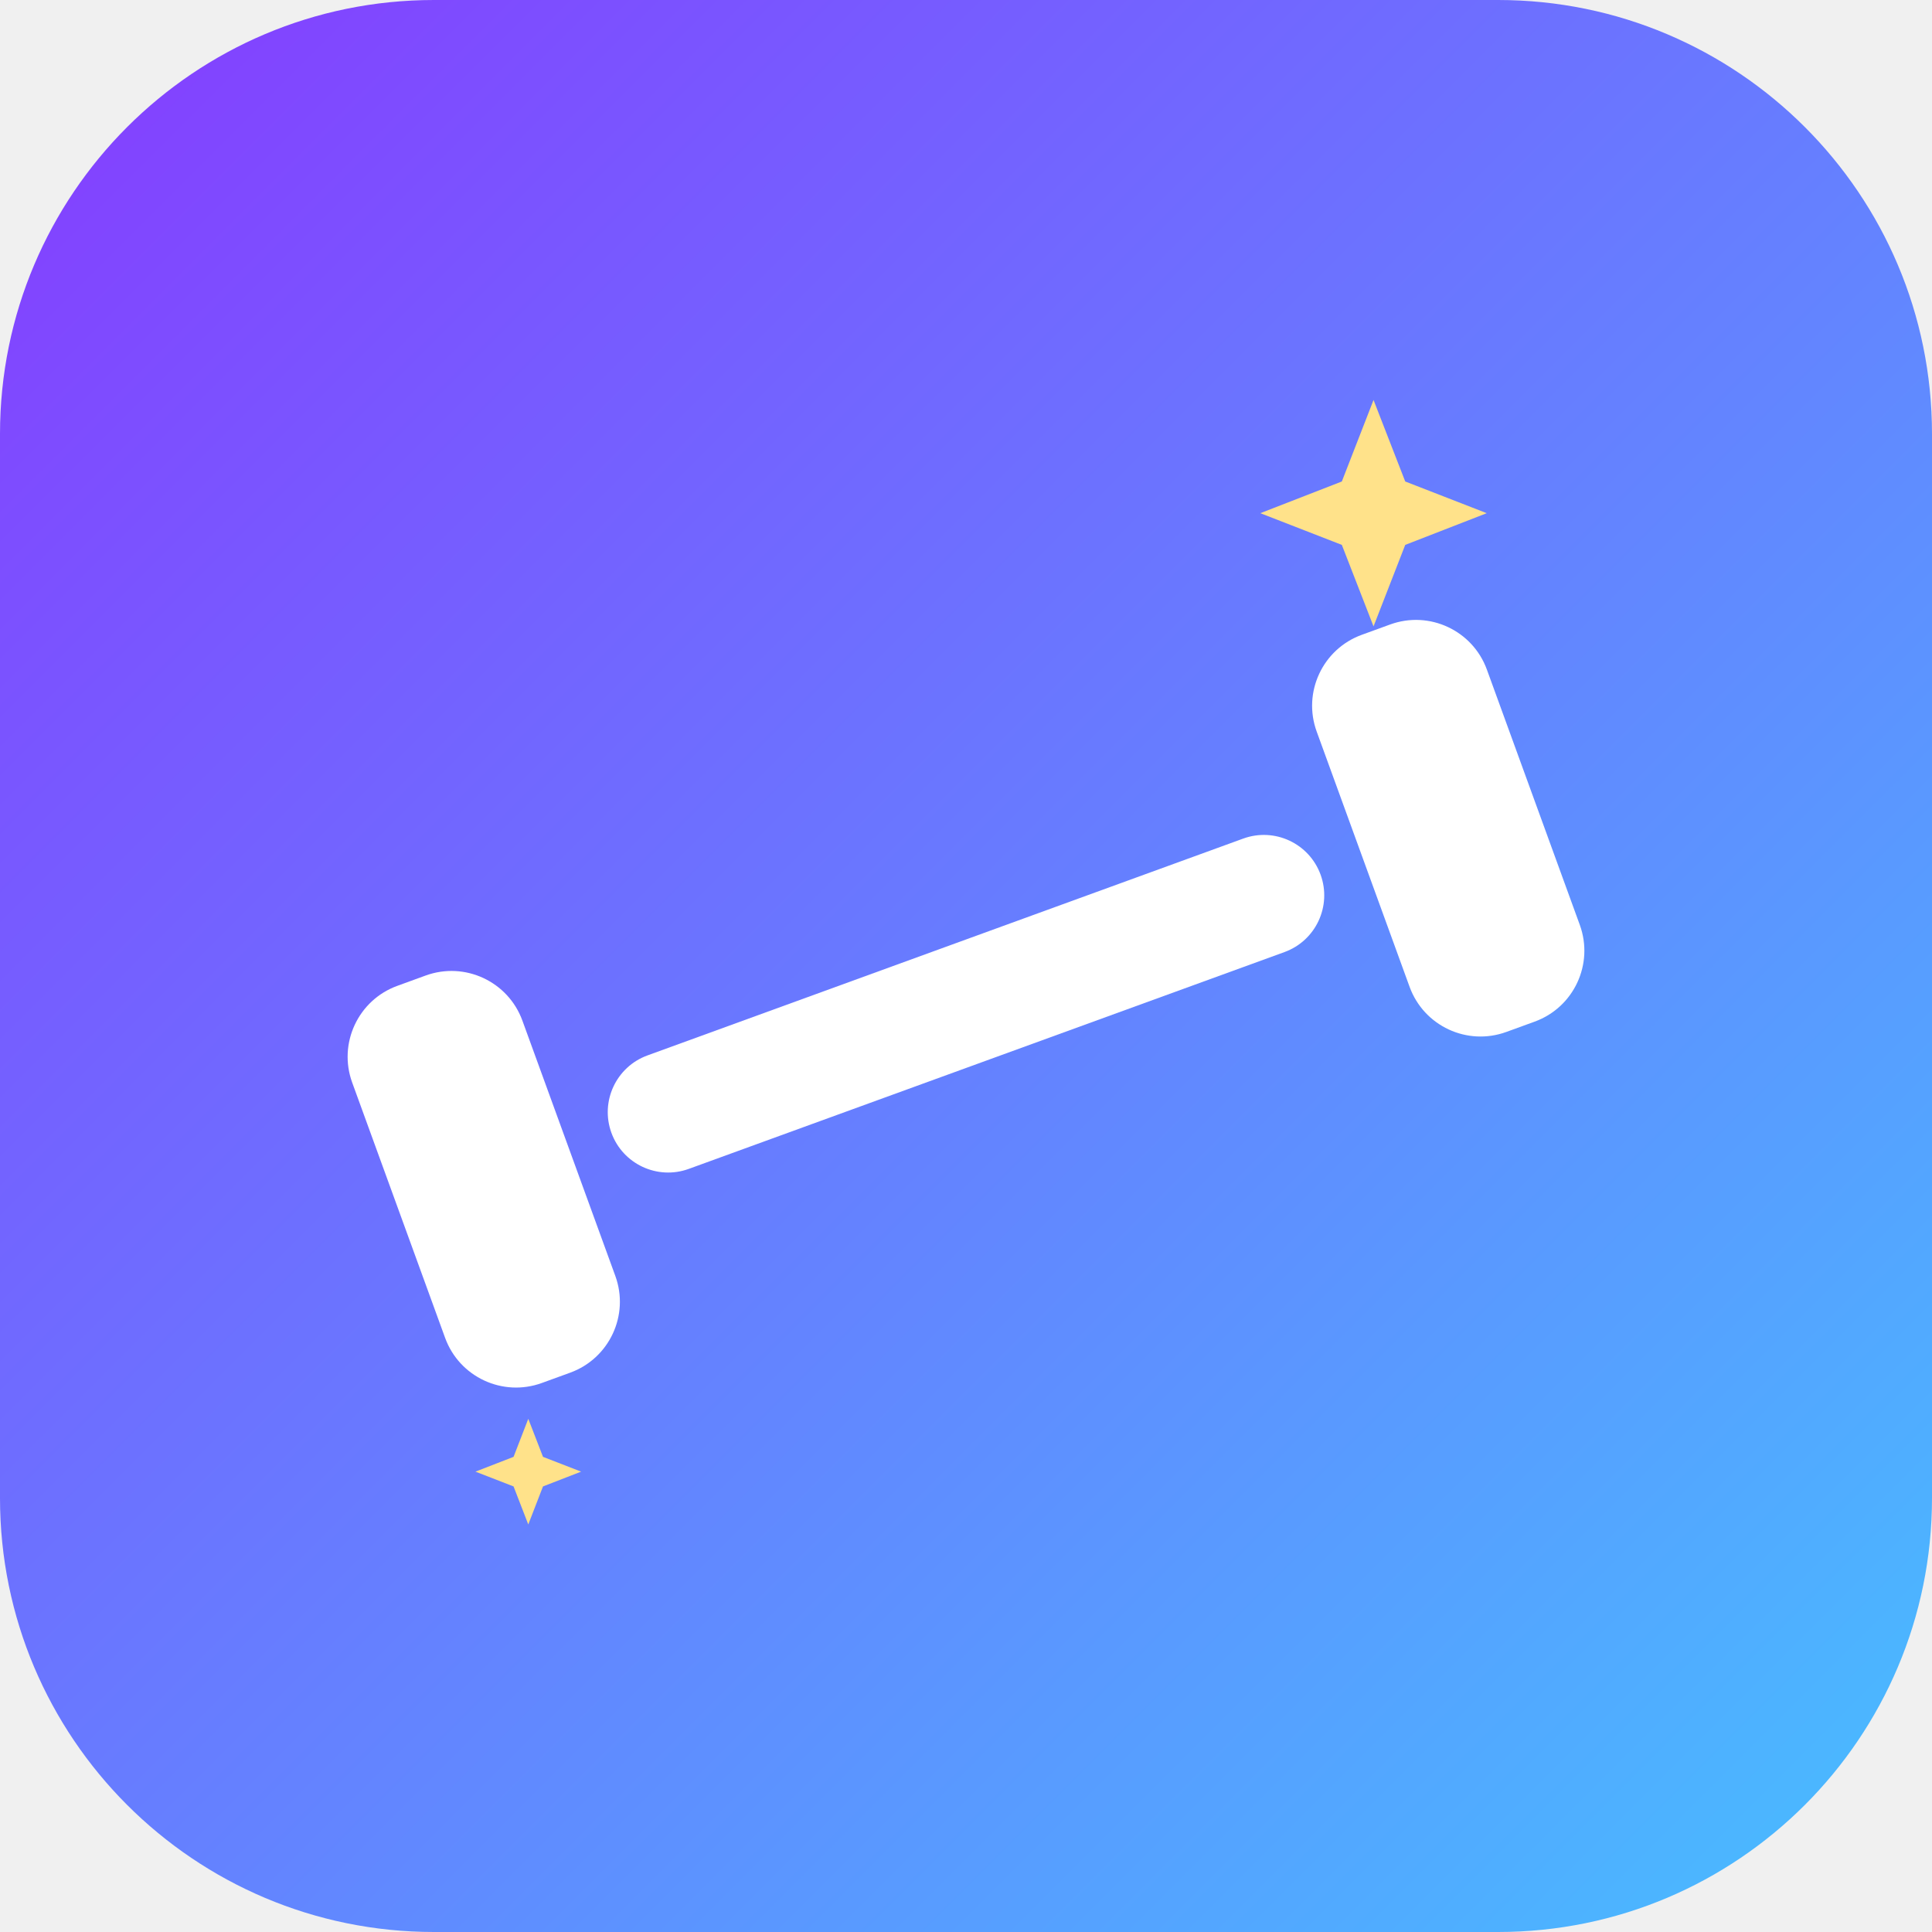
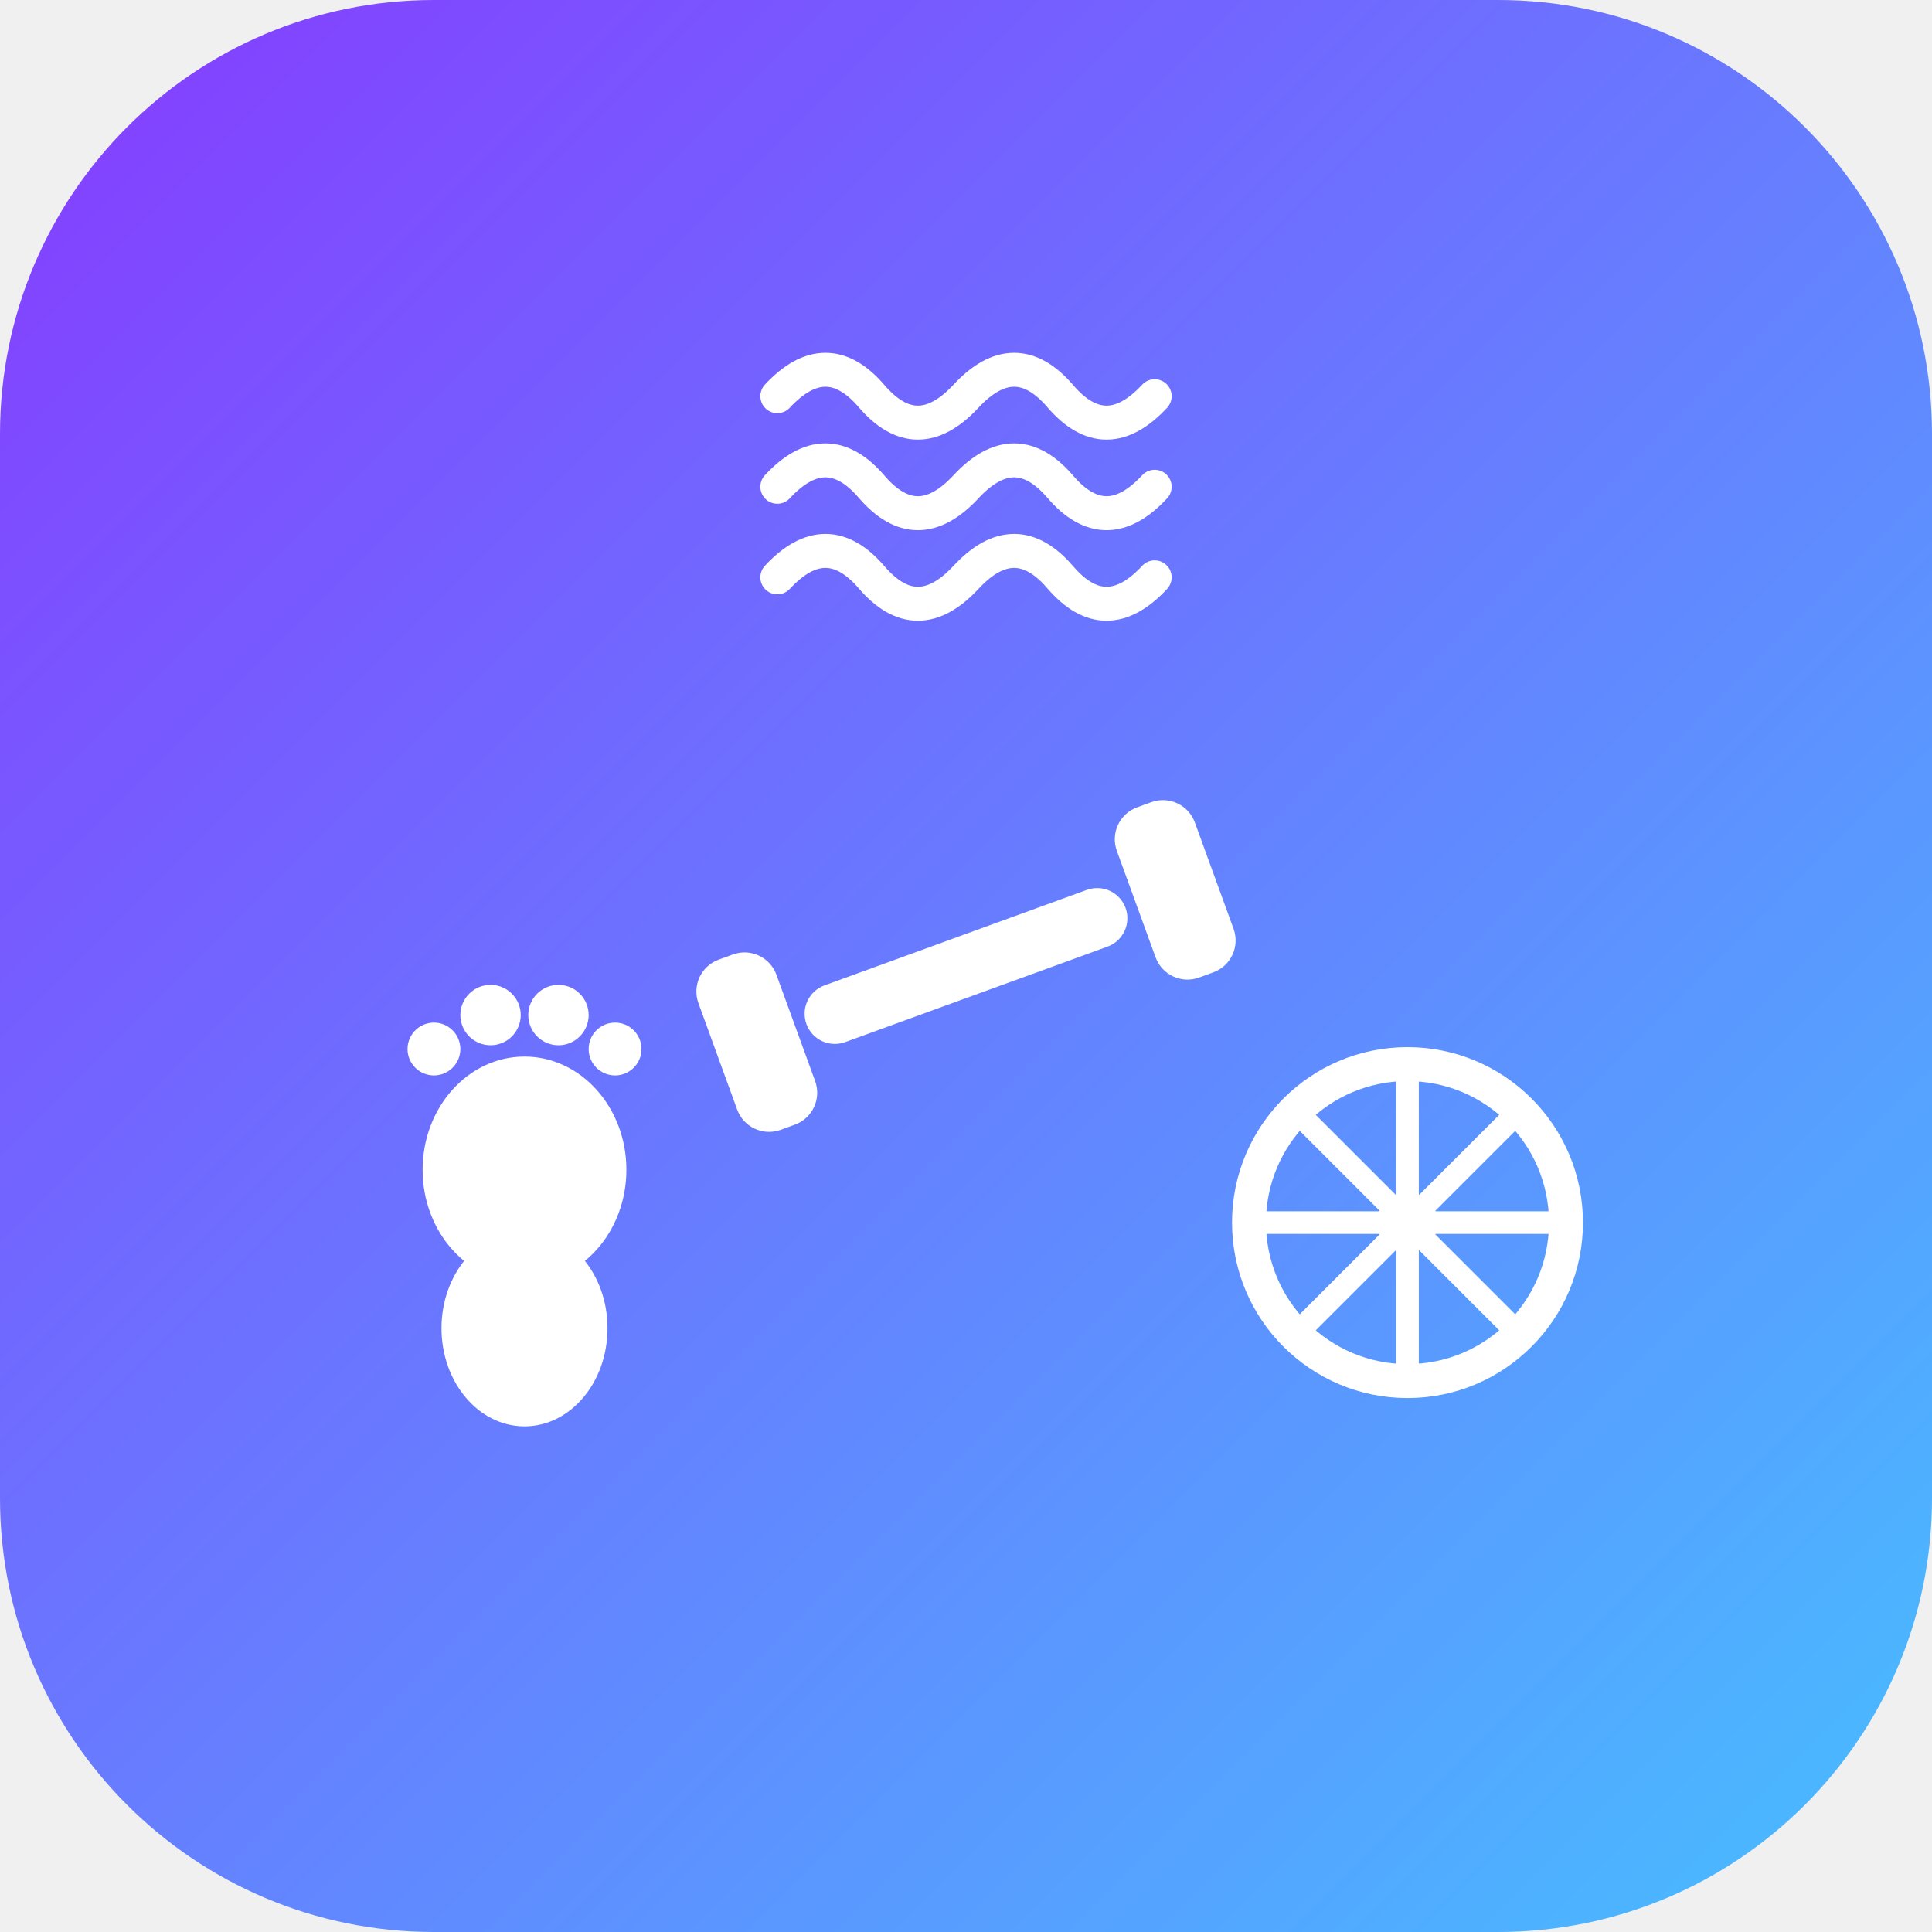
<svg xmlns="http://www.w3.org/2000/svg" width="512" height="512" viewBox="0 0 512 512">
  <defs>
    <linearGradient id="bg" x1="0" y1="0" x2="512" y2="512" gradientUnits="userSpaceOnUse">
      <stop offset="0" stop-color="#863bff" />
      <stop offset="1" stop-color="#47bfff" />
    </linearGradient>
  </defs>
  <rect width="512" height="512" rx="115" fill="url(#bg)" />
-   <g transform="translate(256,266) rotate(-20)">
-     <rect x="-100" y="-16" width="200" height="32" rx="16" fill="#ffffff" />
-     <rect x="-160" y="-56" width="48" height="112" rx="20" fill="#ffffff" />
-     <rect x="112" y="-56" width="48" height="112" rx="20" fill="#ffffff" />
+   <g transform="translate(256,121)" fill="none" stroke="#ffffff" stroke-width="9" stroke-linecap="round" stroke-linejoin="round">
+     <path d="M -50,-16 Q -37,-30 -25,-16 Q -13,-2 0,-16 Q 13,-30 25,-16 Q 37,-2 50,-16" />
+     <path d="M -50,8 Q -37,-6 -25,8 Q -13,22 0,8 Q 13,-6 25,8 Q 37,22 50,8" />
+     <path d="M -50,32 Q -37,18 -25,32 Q -13,46 0,32 Q 13,18 25,32 Q 37,46 50,32" />
  </g>
-   <path fill="#ffe28a" d="M364,106 L372.4,127.6 L394,136 L372.4,144.4 L364,166 L355.6,144.4 L334,136 L355.6,127.6 Z" />
-   <path fill="#ffe28a" d="M140,376 L143.9,386.08 L154,390 L143.9,393.92 L140,404 L136.1,393.92 L126,390 L136.1,386.08 Z" />
+   <g transform="translate(373,324)">
+     <circle r="42" fill="none" stroke="#ffffff" stroke-width="9" />
+     <g stroke="#ffffff" stroke-width="6" stroke-linecap="round">
+       <line x1="-30" y1="-30" x2="30" y2="30" />
+       <line x1="30" y1="-30" x2="-30" y2="30" />
+       <line x1="0" y1="-42" x2="0" y2="42" />
+       <line x1="-42" y1="0" x2="42" y2="0" />
+     </g>
+     <circle r="8" fill="#ffffff" />
+   </g>
+   <g transform="translate(139,324)" fill="#ffffff">
+     <ellipse cx="0" cy="28" rx="22" ry="26" />
+     <ellipse cx="0" cy="-14" rx="27" ry="30" />
+     <circle cx="-24" cy="-46" r="7" />
+     <circle cx="-9" cy="-55" r="8" />
+     <circle cx="9" cy="-55" r="8" />
+     <circle cx="24" cy="-46" r="7" />
+   </g>
+   <g transform="translate(256,256) rotate(-20)" fill="#ffffff">
+     <rect x="-45" y="-8" width="90" height="16" rx="8" />
+     <rect x="-70" y="-24" width="22" height="48" rx="9" />
+     <rect x="48" y="-24" width="22" height="48" rx="9" />
+   </g>
</svg>
